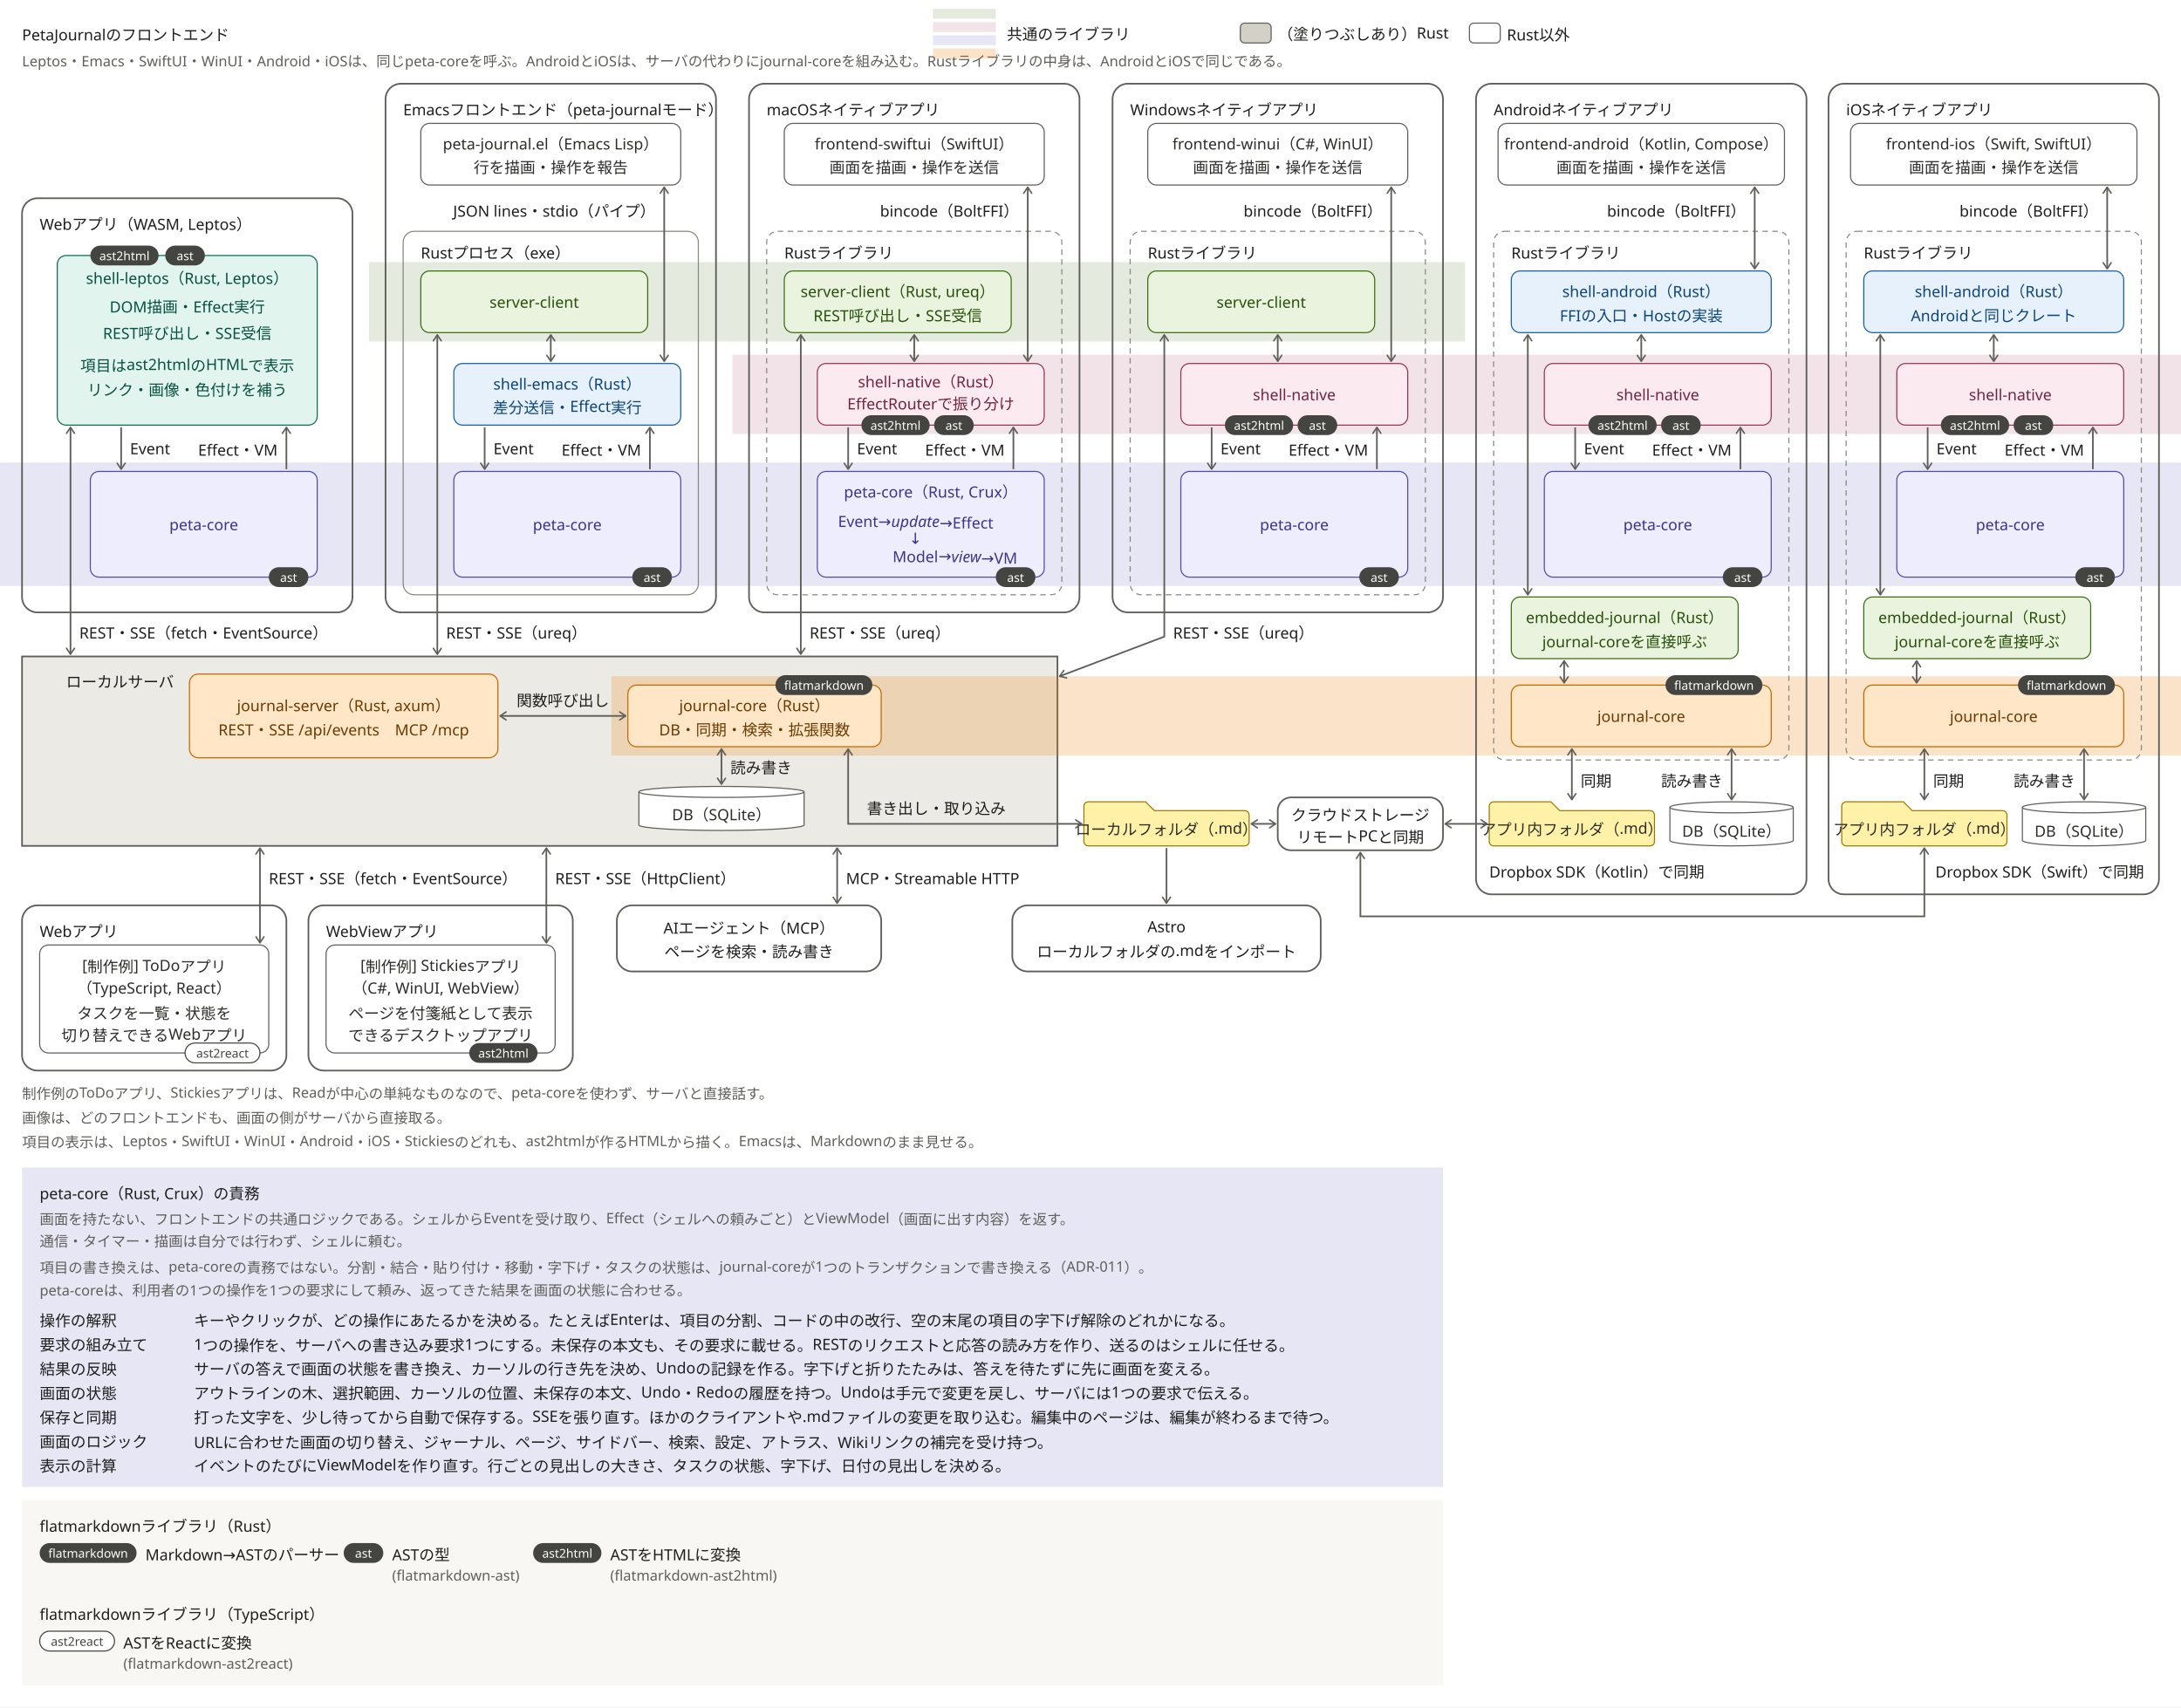
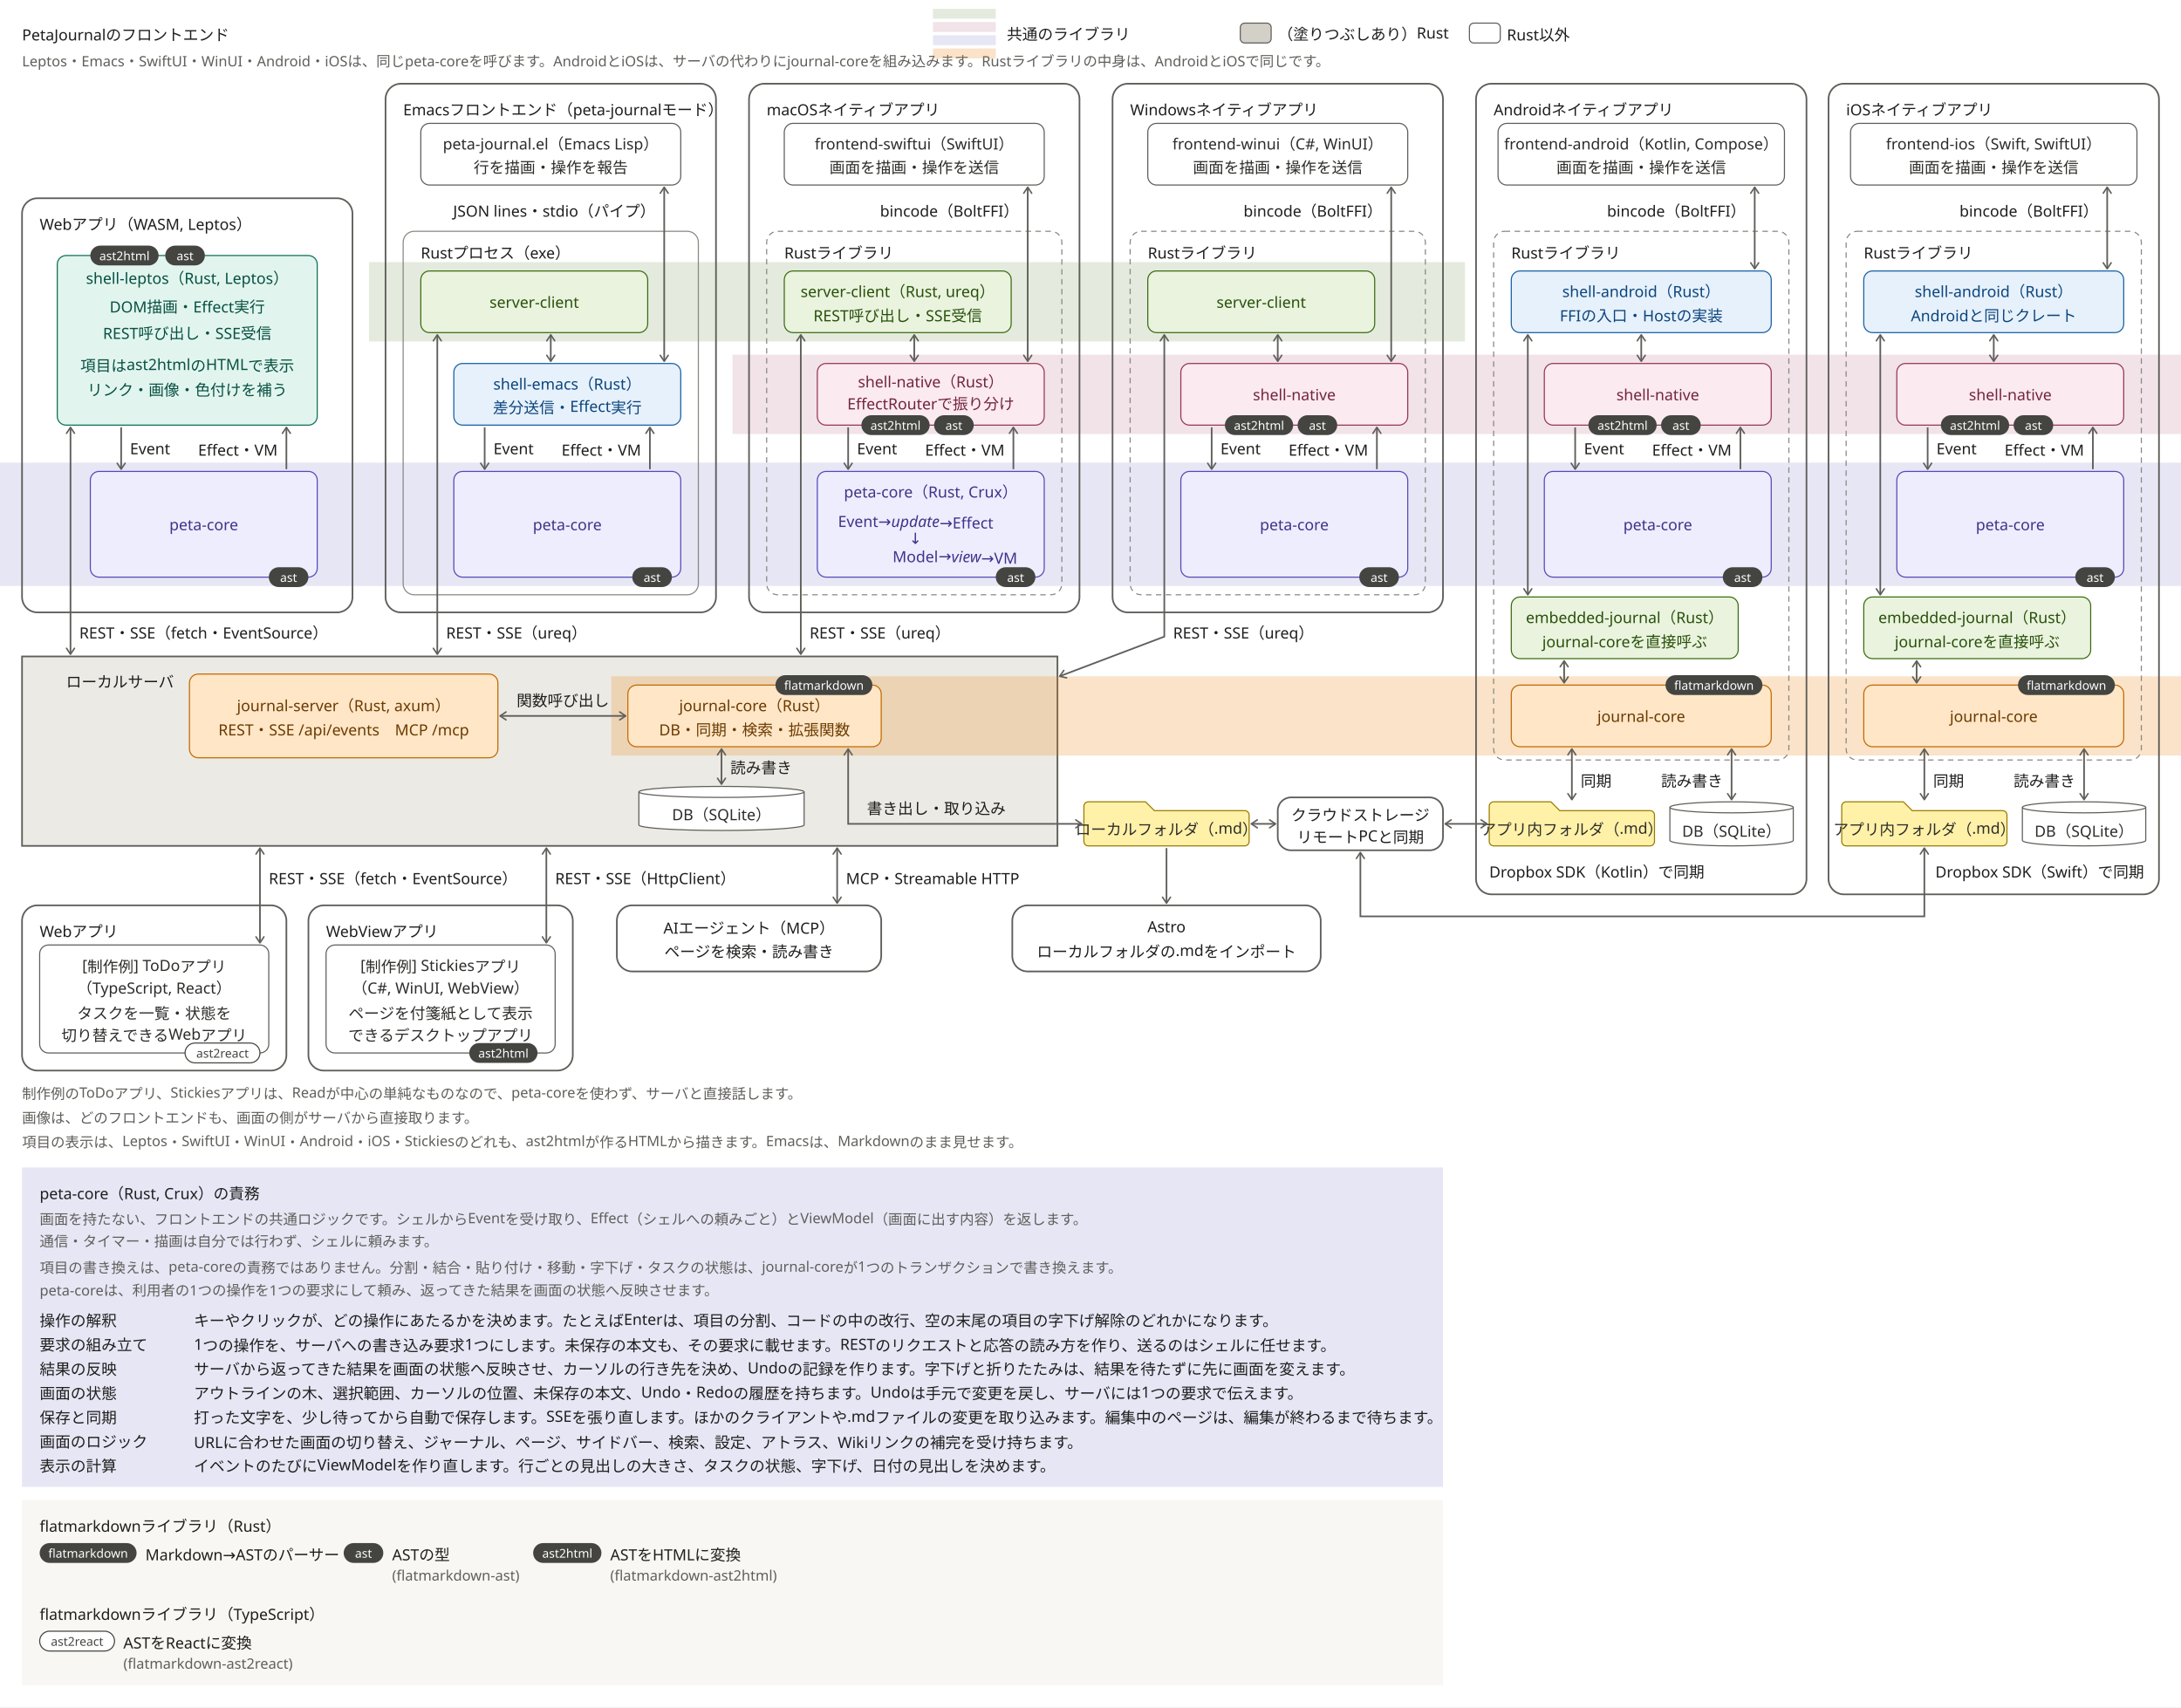
<svg xmlns="http://www.w3.org/2000/svg" width="1980" height="1550" viewBox="0 0 1980 1550" role="img">
  <defs>
    <marker id="arrow" viewBox="0 0 10 10" refX="8" refY="5" markerWidth="6" markerHeight="6" orient="auto-start-reverse">
      <path d="M2 1L8 5L2 9" fill="none" stroke="#5F5E5A" stroke-width="1.5" stroke-linecap="round" stroke-linejoin="round" />
    </marker>
    <style>
text { font-family: "Hiragino Sans", "Yu Gothic UI", "Meiryo", "Noto Sans JP", sans-serif; font-size: 14px; fill: #1F1E1D; }
.th { font-weight: 500; }
.note { font-size: 13px; fill: #5F5E5A; }
.arr { stroke: #5F5E5A; stroke-width: 1.5; fill: none; }
.frame { fill: none; stroke: #5F5E5A; stroke-width: 1.5; }
.inner { fill: none; stroke: #888780; stroke-width: 1; stroke-dasharray: 5 4; }
.teal rect { fill: #E1F5EE; stroke: #0F6E56; stroke-width: 1; }
.teal text { fill: #085041; }
.purple rect { fill: #EEEDFE; stroke: #534AB7; stroke-width: 1; }
.purple text { fill: #3C3489; }
.coral rect { fill: #FFE6C7; stroke: #C26A00; stroke-width: 1; }
.coral text { fill: #6B3A00; }
.gray rect { fill: #F1EFE8; stroke: #5F5E5A; stroke-width: 1; }
.gray text { fill: #2C2C2A; }
.blue rect { fill: #E6F1FB; stroke: #185FA5; stroke-width: 1; }
.blue text { fill: #0C447C; }
.pink rect { fill: #FBEAF0; stroke: #993556; stroke-width: 1; }
.pink text { fill: #72243E; }
.green rect { fill: #EAF3DE; stroke: #3B6D11; stroke-width: 1; }
.green text { fill: #27500A; }
.other rect { fill: #FFFFFF; }
.store path { fill: #FFFFFF; stroke: #5F5E5A; stroke-width: 1; stroke-linejoin: round; }
.store path.folder { fill: #FFF1A8; stroke: #9A7B00; }
.chip rect { fill: #444441; stroke: none; }
.chip text { fill: #FFFFFF; font-size: 11px; font-weight: 500; }
.wip rect { stroke-dasharray: 5 4; }
.badge rect { fill: #FAEEDA; stroke: #BA7517; stroke-width: 1; }
.badge text { fill: #854F0B; font-size: 12px; font-weight: 500; }
</style>
  </defs>
  <rect x="0" y="0" width="1980" height="1550" fill="#FFFFFF" />
  <rect x="0" y="420" width="1980" height="112" fill="#534AB7" fill-opacity="0.14" />
  <rect x="335" y="238" width="995" height="72" fill="#3B6D11" fill-opacity="0.14" />
  <rect x="665" y="322" width="1315" height="72" fill="#993556" fill-opacity="0.14" />
  <rect class="frame" x="20" y="596" width="940" height="172" style="fill:#ECEAE4" />
  <rect x="555" y="614" width="1425" height="72" fill="#E8830C" fill-opacity="0.22" />
  <text class="th" x="20" y="30" dominant-baseline="central">PetaJournalのフロントエンド</text>
-   <text class="note" x="20" y="54" dominant-baseline="central">Leptos・Emacs・SwiftUI・WinUI・Android・iOSは、同じpeta-coreを呼ぶ。AndroidとiOSは、サーバの代わりにjournal-coreを組み込む。Rustライブラリの中身は、AndroidとiOSで同じである。</text>
+   <text class="note" x="20" y="54" dominant-baseline="central">Leptos・Emacs・SwiftUI・WinUI・Android・iOSは、同じpeta-coreを呼びます。AndroidとiOSは、サーバの代わりにjournal-coreを組み込みます。Rustライブラリの中身は、AndroidとiOSで同じです。</text>
  <rect x="847" y="8" width="57" height="9" fill="#3B6D11" fill-opacity="0.14" />
  <rect x="847" y="20" width="57" height="9" fill="#993556" fill-opacity="0.14" />
  <rect x="847" y="32" width="57" height="9" fill="#534AB7" fill-opacity="0.14" />
  <rect x="847" y="44" width="57" height="9" fill="#E8830C" fill-opacity="0.22" />
  <text x="914" y="30" dominant-baseline="central">共通のライブラリ</text>
  <g class="gray">
    <rect x="1126" y="21" width="28" height="18" rx="4" style="fill:#D3D1C7" />
    <text x="1160" y="30" dominant-baseline="central" style="fill:#1F1E1D">（塗りつぶしあり）Rust</text>
  </g>
  <g class="gray other">
    <rect x="1334" y="21" width="28" height="18" rx="4" />
    <text x="1368" y="30" dominant-baseline="central" style="fill:#1F1E1D">Rust以外</text>
  </g>
  <g transform="translate(0,56)">
    <rect class="frame" x="20" y="124" width="300" height="376" rx="14" />
    <text class="th" x="36" y="146" dominant-baseline="central">Webアプリ（WASM, Leptos）</text>
    <rect class="frame" x="350" y="20" width="300" height="480" rx="14" />
    <text class="th" x="366" y="42" dominant-baseline="central">Emacsフロントエンド（peta-journalモード）</text>
    <rect class="inner" x="366" y="154" width="268" height="330" rx="10" style="stroke-dasharray:none" />
    <text x="382" y="172" dominant-baseline="central">Rustプロセス（exe）</text>
    <rect class="frame" x="680" y="20" width="300" height="480" rx="14" />
    <text class="th" x="696" y="42" dominant-baseline="central">macOSネイティブアプリ</text>
    <rect class="inner" x="696" y="154" width="268" height="330" rx="10" />
    <text x="712" y="172" dominant-baseline="central">Rustライブラリ</text>
    <g class="teal">
      <rect x="52" y="176" width="236" height="154" rx="8" />
      <text class="th" x="170" y="195" text-anchor="middle" dominant-baseline="central">shell-leptos（Rust, Leptos）</text>
      <text x="170" y="221" text-anchor="middle" dominant-baseline="central">DOM描画・Effect実行</text>
      <text x="170" y="245" text-anchor="middle" dominant-baseline="central">REST呼び出し・SSE受信</text>
      <text x="170" y="275" text-anchor="middle" dominant-baseline="central">項目はast2htmlのHTMLで表示</text>
      <text x="170" y="297" text-anchor="middle" dominant-baseline="central">リンク・画像・色付けを補う</text>
    </g>
    <g class="purple">
      <rect x="82" y="372" width="206" height="96" rx="8" />
      <text class="th" x="185" y="420" text-anchor="middle" dominant-baseline="central">peta-core</text>
    </g>
    <g class="gray other">
      <rect x="382" y="56" width="236" height="56" rx="8" />
      <text class="th" x="500" y="73" text-anchor="middle" dominant-baseline="central">peta-journal.el（Emacs Lisp）</text>
      <text x="500" y="95" text-anchor="middle" dominant-baseline="central">行を描画・操作を報告</text>
    </g>
    <g class="green">
      <rect x="382" y="190" width="206" height="56" rx="8" />
      <text class="th" x="485" y="218" text-anchor="middle" dominant-baseline="central">server-client</text>
    </g>
    <g class="blue">
      <rect x="412" y="274" width="206" height="56" rx="8" />
      <text class="th" x="515" y="291" text-anchor="middle" dominant-baseline="central">shell-emacs（Rust）</text>
      <text x="515" y="313" text-anchor="middle" dominant-baseline="central">差分送信・Effect実行</text>
    </g>
    <g class="purple">
      <rect x="412" y="372" width="206" height="96" rx="8" />
      <text class="th" x="515" y="420" text-anchor="middle" dominant-baseline="central">peta-core</text>
    </g>
    <g class="gray other">
      <rect x="712" y="56" width="236" height="56" rx="8" />
      <text class="th" x="830" y="73" text-anchor="middle" dominant-baseline="central">frontend-swiftui（SwiftUI）</text>
      <text x="830" y="95" text-anchor="middle" dominant-baseline="central">画面を描画・操作を送信</text>
    </g>
    <g class="green">
      <rect x="712" y="190" width="206" height="56" rx="8" />
      <text class="th" x="815" y="207" text-anchor="middle" dominant-baseline="central">server-client（Rust, ureq）</text>
      <text x="815" y="229" text-anchor="middle" dominant-baseline="central">REST呼び出し・SSE受信</text>
    </g>
    <g class="pink">
      <rect x="742" y="274" width="206" height="56" rx="8" />
      <text class="th" x="845" y="289" text-anchor="middle" dominant-baseline="central">shell-native（Rust）</text>
      <text x="845" y="309" text-anchor="middle" dominant-baseline="central">EffectRouterで振り分け</text>
    </g>
    <g class="purple">
      <rect x="742" y="372" width="206" height="96" rx="8" />
      <text class="th" x="845" y="389" text-anchor="middle" dominant-baseline="central">peta-core（Rust, Crux）</text>
      <text x="809" y="417" text-anchor="end" dominant-baseline="central">Event→</text>
      <text x="831" y="417" text-anchor="middle" dominant-baseline="central" font-style="italic">update</text>
      <text x="853" y="417" dominant-baseline="central">→Effect</text>
      <text x="831" y="433" text-anchor="middle" dominant-baseline="central">↓</text>
      <text x="831" y="449" text-anchor="middle" dominant-baseline="central">Model</text>
      <text x="852" y="449" dominant-baseline="central">→<tspan font-style="italic">view</tspan>→VM</text>
    </g>
    <line class="arr" x1="110" y1="332" x2="110" y2="370" marker-end="url(#arrow)" />
    <text x="118" y="351" dominant-baseline="central">Event</text>
    <line class="arr" x1="260" y1="370" x2="260" y2="332" marker-end="url(#arrow)" />
    <text x="252" y="351" text-anchor="end" dominant-baseline="central">Effect・VM</text>
    <line class="arr" x1="500" y1="248" x2="500" y2="272" marker-start="url(#arrow)" marker-end="url(#arrow)" />
    <line class="arr" x1="440" y1="332" x2="440" y2="370" marker-end="url(#arrow)" />
    <text x="448" y="351" dominant-baseline="central">Event</text>
    <line class="arr" x1="590" y1="370" x2="590" y2="332" marker-end="url(#arrow)" />
    <text x="582" y="351" text-anchor="end" dominant-baseline="central">Effect・VM</text>
    <line class="arr" x1="830" y1="248" x2="830" y2="272" marker-start="url(#arrow)" marker-end="url(#arrow)" />
    <line class="arr" x1="770" y1="332" x2="770" y2="370" marker-end="url(#arrow)" />
    <text x="778" y="351" dominant-baseline="central">Event</text>
    <line class="arr" x1="920" y1="370" x2="920" y2="332" marker-end="url(#arrow)" />
    <text x="912" y="351" text-anchor="end" dominant-baseline="central">Effect・VM</text>
    <line class="arr" x1="603" y1="114" x2="603" y2="272" marker-start="url(#arrow)" marker-end="url(#arrow)" />
    <text x="595" y="134" text-anchor="end" dominant-baseline="central">JSON lines・stdio（パイプ）</text>
    <line class="arr" x1="933" y1="114" x2="933" y2="272" marker-start="url(#arrow)" marker-end="url(#arrow)" />
    <text x="925" y="134" text-anchor="end" dominant-baseline="central">bincode（BoltFFI）</text>
    <line class="arr" x1="64" y1="332" x2="64" y2="538" marker-start="url(#arrow)" marker-end="url(#arrow)" />
    <text x="72" y="517" dominant-baseline="central">REST・SSE（fetch・EventSource）</text>
    <line class="arr" x1="397" y1="248" x2="397" y2="538" marker-start="url(#arrow)" marker-end="url(#arrow)" />
    <text x="405" y="517" dominant-baseline="central">REST・SSE（ureq）</text>
    <line class="arr" x1="727" y1="248" x2="727" y2="538" marker-start="url(#arrow)" marker-end="url(#arrow)" />
    <text x="735" y="517" dominant-baseline="central">REST・SSE（ureq）</text>
    <rect class="frame" x="1010" y="20" width="300" height="480" rx="14" />
    <text class="th" x="1026" y="42" dominant-baseline="central">Windowsネイティブアプリ</text>
    <rect class="inner" x="1026" y="154" width="268" height="330" rx="10" />
    <text x="1042" y="172" dominant-baseline="central">Rustライブラリ</text>
    <g class="gray other">
      <rect x="1042" y="56" width="236" height="56" rx="8" />
      <text class="th" x="1160" y="73" text-anchor="middle" dominant-baseline="central">frontend-winui（C#, WinUI）</text>
      <text x="1160" y="95" text-anchor="middle" dominant-baseline="central">画面を描画・操作を送信</text>
    </g>
    <g class="green">
      <rect x="1042" y="190" width="206" height="56" rx="8" />
      <text class="th" x="1145" y="218" text-anchor="middle" dominant-baseline="central">server-client</text>
    </g>
    <g class="pink">
      <rect x="1072" y="274" width="206" height="56" rx="8" />
      <text class="th" x="1175" y="302" text-anchor="middle" dominant-baseline="central">shell-native</text>
    </g>
    <g class="purple">
      <rect x="1072" y="372" width="206" height="96" rx="8" />
      <text class="th" x="1175" y="420" text-anchor="middle" dominant-baseline="central">peta-core</text>
    </g>
    <line class="arr" x1="1160" y1="248" x2="1160" y2="272" marker-start="url(#arrow)" marker-end="url(#arrow)" />
    <line class="arr" x1="1100" y1="332" x2="1100" y2="370" marker-end="url(#arrow)" />
    <text x="1108" y="351" dominant-baseline="central">Event</text>
    <line class="arr" x1="1250" y1="370" x2="1250" y2="332" marker-end="url(#arrow)" />
    <text x="1242" y="351" text-anchor="end" dominant-baseline="central">Effect・VM</text>
    <line class="arr" x1="1263" y1="114" x2="1263" y2="272" marker-start="url(#arrow)" marker-end="url(#arrow)" />
    <text x="1255" y="134" text-anchor="end" dominant-baseline="central">bincode（BoltFFI）</text>
    <path class="arr" d="M1057 248V522L962 558" marker-start="url(#arrow)" marker-end="url(#arrow)" />
    <text x="1065" y="517" dominant-baseline="central">REST・SSE（ureq）</text>
    <g class="chip">
      <rect x="1234" y="459" width="36" height="18" rx="9" />
      <text x="1252" y="468" text-anchor="middle" dominant-baseline="central">ast</text>
      <rect x="1112" y="321" width="62" height="18" rx="9" />
      <text x="1143" y="330" text-anchor="middle" dominant-baseline="central">ast2html</text>
      <rect x="1178" y="321" width="36" height="18" rx="9" />
      <text x="1196" y="330" text-anchor="middle" dominant-baseline="central">ast</text>
    </g>
    <rect class="frame" x="1340" y="20" width="300" height="736" rx="14" />
    <text class="th" x="1356" y="42" dominant-baseline="central">Androidネイティブアプリ</text>
    <rect class="inner" x="1356" y="154" width="268" height="480" rx="10" />
    <text x="1372" y="172" dominant-baseline="central">Rustライブラリ</text>
    <g class="gray other">
      <rect x="1360" y="56" width="260" height="56" rx="8" />
      <text class="th" x="1490" y="73" text-anchor="middle" dominant-baseline="central">frontend-android（Kotlin, Compose）</text>
      <text x="1490" y="95" text-anchor="middle" dominant-baseline="central">画面を描画・操作を送信</text>
    </g>
    <g class="green">
      <rect x="1372" y="486" width="206" height="56" rx="8" />
      <text class="th" x="1475" y="503" text-anchor="middle" dominant-baseline="central">embedded-journal（Rust）</text>
      <text x="1475" y="525" text-anchor="middle" dominant-baseline="central">journal-coreを直接呼ぶ</text>
    </g>
    <g class="blue">
      <rect x="1372" y="190" width="236" height="56" rx="8" />
      <text class="th" x="1490" y="207" text-anchor="middle" dominant-baseline="central">shell-android（Rust）</text>
      <text x="1490" y="229" text-anchor="middle" dominant-baseline="central">FFIの入口・Hostの実装</text>
    </g>
    <g class="pink">
      <rect x="1402" y="274" width="206" height="56" rx="8" />
      <text class="th" x="1505" y="302" text-anchor="middle" dominant-baseline="central">shell-native</text>
    </g>
    <g class="purple">
      <rect x="1402" y="372" width="206" height="96" rx="8" />
      <text class="th" x="1505" y="420" text-anchor="middle" dominant-baseline="central">peta-core</text>
    </g>
    <line class="arr" x1="1490" y1="248" x2="1490" y2="272" marker-start="url(#arrow)" marker-end="url(#arrow)" />
    <g class="coral">
      <rect x="1372" y="566" width="236" height="56" rx="8" />
      <text class="th" x="1490" y="594" text-anchor="middle" dominant-baseline="central">journal-core</text>
    </g>
    <line class="arr" x1="1387" y1="248" x2="1387" y2="484" marker-start="url(#arrow)" marker-end="url(#arrow)" />
    <line class="arr" x1="1430" y1="332" x2="1430" y2="370" marker-end="url(#arrow)" />
    <text x="1438" y="351" dominant-baseline="central">Event</text>
    <line class="arr" x1="1580" y1="370" x2="1580" y2="332" marker-end="url(#arrow)" />
    <text x="1572" y="351" text-anchor="end" dominant-baseline="central">Effect・VM</text>
    <line class="arr" x1="1593" y1="114" x2="1593" y2="188" marker-start="url(#arrow)" marker-end="url(#arrow)" />
    <text x="1585" y="134" text-anchor="end" dominant-baseline="central">bincode（BoltFFI）</text>
    <line class="arr" x1="1420" y1="544" x2="1420" y2="564" marker-start="url(#arrow)" marker-end="url(#arrow)" />
    <g class="gray store">
      <path class="folder" d="M1356 672H1408L1416 680H1498a4 4 0 0 1 4 4V708a4 4 0 0 1 -4 4H1356a4 4 0 0 1 -4 -4V676a4 4 0 0 1 4 -4Z" />
      <text class="th" x="1427" y="696" text-anchor="middle" dominant-baseline="central">アプリ内フォルダ（.md）</text>
      <path d="M1516 677a56 5 0 0 1 112 0V707a56 5 0 0 1 -112 0Z" />
      <path d="M1516 677a56 5 0 0 0 112 0" style="fill:none" />
      <text class="th" x="1572" y="697" text-anchor="middle" dominant-baseline="central">DB（SQLite）</text>
    </g>
    <line class="arr" x1="1427" y1="624" x2="1427" y2="670" marker-start="url(#arrow)" marker-end="url(#arrow)" />
    <text x="1435" y="652" dominant-baseline="central">同期</text>
    <line class="arr" x1="1572" y1="624" x2="1572" y2="670" marker-start="url(#arrow)" marker-end="url(#arrow)" />
    <text x="1564" y="652" text-anchor="end" dominant-baseline="central">読み書き</text>
    <line class="arr" x1="1312" y1="692" x2="1350" y2="692" marker-start="url(#arrow)" marker-end="url(#arrow)" />
    <text x="1352" y="734" dominant-baseline="central">Dropbox SDK（Kotlin）で同期</text>
    <g class="chip">
      <rect x="1564" y="459" width="36" height="18" rx="9" />
      <text x="1582" y="468" text-anchor="middle" dominant-baseline="central">ast</text>
      <rect x="1442" y="321" width="62" height="18" rx="9" />
      <text x="1473" y="330" text-anchor="middle" dominant-baseline="central">ast2html</text>
      <rect x="1508" y="321" width="36" height="18" rx="9" />
      <text x="1526" y="330" text-anchor="middle" dominant-baseline="central">ast</text>
      <rect x="1512" y="557" width="88" height="18" rx="9" />
      <text x="1556" y="566" text-anchor="middle" dominant-baseline="central">flatmarkdown</text>
    </g>
    <rect class="frame" x="1660" y="20" width="300" height="736" rx="14" />
    <text class="th" x="1676" y="42" dominant-baseline="central">iOSネイティブアプリ</text>
    <rect class="inner" x="1676" y="154" width="268" height="480" rx="10" />
    <text x="1692" y="172" dominant-baseline="central">Rustライブラリ</text>
    <g class="gray other">
      <rect x="1680" y="56" width="260" height="56" rx="8" />
      <text class="th" x="1810" y="73" text-anchor="middle" dominant-baseline="central">frontend-ios（Swift, SwiftUI）</text>
      <text x="1810" y="95" text-anchor="middle" dominant-baseline="central">画面を描画・操作を送信</text>
    </g>
    <g class="green">
      <rect x="1692" y="486" width="206" height="56" rx="8" />
      <text class="th" x="1795" y="503" text-anchor="middle" dominant-baseline="central">embedded-journal（Rust）</text>
      <text x="1795" y="525" text-anchor="middle" dominant-baseline="central">journal-coreを直接呼ぶ</text>
    </g>
    <g class="blue">
      <rect x="1692" y="190" width="236" height="56" rx="8" />
      <text class="th" x="1810" y="207" text-anchor="middle" dominant-baseline="central">shell-android（Rust）</text>
      <text x="1810" y="229" text-anchor="middle" dominant-baseline="central">Androidと同じクレート</text>
    </g>
    <g class="pink">
      <rect x="1722" y="274" width="206" height="56" rx="8" />
      <text class="th" x="1825" y="302" text-anchor="middle" dominant-baseline="central">shell-native</text>
    </g>
    <g class="purple">
      <rect x="1722" y="372" width="206" height="96" rx="8" />
      <text class="th" x="1825" y="420" text-anchor="middle" dominant-baseline="central">peta-core</text>
    </g>
    <line class="arr" x1="1810" y1="248" x2="1810" y2="272" marker-start="url(#arrow)" marker-end="url(#arrow)" />
    <g class="coral">
      <rect x="1692" y="566" width="236" height="56" rx="8" />
      <text class="th" x="1810" y="594" text-anchor="middle" dominant-baseline="central">journal-core</text>
    </g>
    <line class="arr" x1="1707" y1="248" x2="1707" y2="484" marker-start="url(#arrow)" marker-end="url(#arrow)" />
    <line class="arr" x1="1750" y1="332" x2="1750" y2="370" marker-end="url(#arrow)" />
    <text x="1758" y="351" dominant-baseline="central">Event</text>
    <line class="arr" x1="1900" y1="370" x2="1900" y2="332" marker-end="url(#arrow)" />
    <text x="1892" y="351" text-anchor="end" dominant-baseline="central">Effect・VM</text>
    <line class="arr" x1="1913" y1="114" x2="1913" y2="188" marker-start="url(#arrow)" marker-end="url(#arrow)" />
    <text x="1905" y="134" text-anchor="end" dominant-baseline="central">bincode（BoltFFI）</text>
    <line class="arr" x1="1740" y1="544" x2="1740" y2="564" marker-start="url(#arrow)" marker-end="url(#arrow)" />
    <g class="gray store">
      <path class="folder" d="M1676 672H1728L1736 680H1818a4 4 0 0 1 4 4V708a4 4 0 0 1 -4 4H1676a4 4 0 0 1 -4 -4V676a4 4 0 0 1 4 -4Z" />
      <text class="th" x="1747" y="696" text-anchor="middle" dominant-baseline="central">アプリ内フォルダ（.md）</text>
      <path d="M1836 677a56 5 0 0 1 112 0V707a56 5 0 0 1 -112 0Z" />
      <path d="M1836 677a56 5 0 0 0 112 0" style="fill:none" />
      <text class="th" x="1892" y="697" text-anchor="middle" dominant-baseline="central">DB（SQLite）</text>
    </g>
    <line class="arr" x1="1747" y1="624" x2="1747" y2="670" marker-start="url(#arrow)" marker-end="url(#arrow)" />
    <text x="1755" y="652" dominant-baseline="central">同期</text>
    <line class="arr" x1="1892" y1="624" x2="1892" y2="670" marker-start="url(#arrow)" marker-end="url(#arrow)" />
    <text x="1884" y="652" text-anchor="end" dominant-baseline="central">読み書き</text>
    <path class="arr" d="M1235 718V776H1747V714" marker-start="url(#arrow)" marker-end="url(#arrow)" />
    <text x="1757" y="734" dominant-baseline="central">Dropbox SDK（Swift）で同期</text>
    <g class="chip">
      <rect x="1884" y="459" width="36" height="18" rx="9" />
      <text x="1902" y="468" text-anchor="middle" dominant-baseline="central">ast</text>
      <rect x="1762" y="321" width="62" height="18" rx="9" />
      <text x="1793" y="330" text-anchor="middle" dominant-baseline="central">ast2html</text>
      <rect x="1828" y="321" width="36" height="18" rx="9" />
      <text x="1846" y="330" text-anchor="middle" dominant-baseline="central">ast</text>
      <rect x="1832" y="557" width="88" height="18" rx="9" />
      <text x="1876" y="566" text-anchor="middle" dominant-baseline="central">flatmarkdown</text>
    </g>
    <text class="th" x="60" y="562" dominant-baseline="central">ローカルサーバ</text>
    <g class="coral">
      <rect x="172" y="556" width="280" height="76" rx="8" />
      <text class="th" x="312" y="583" text-anchor="middle" dominant-baseline="central">journal-server（Rust, axum）</text>
      <text x="312" y="605" text-anchor="middle" dominant-baseline="central">REST・SSE /api/events　MCP /mcp</text>
      <rect x="570" y="566" width="230" height="56" rx="8" />
      <text class="th" x="685" y="583" text-anchor="middle" dominant-baseline="central">journal-core（Rust）</text>
      <text x="685" y="605" text-anchor="middle" dominant-baseline="central">DB・同期・検索・拡張関数</text>
    </g>
    <line class="arr" x1="454" y1="594" x2="568" y2="594" marker-start="url(#arrow)" marker-end="url(#arrow)" />
    <text x="511" y="579" text-anchor="middle" dominant-baseline="central">関数呼び出し</text>
    <g class="gray store">
      <path class="folder" d="M988 672H1040L1048 680H1130a4 4 0 0 1 4 4V708a4 4 0 0 1 -4 4H988a4 4 0 0 1 -4 -4V676a4 4 0 0 1 4 -4Z" />
      <text class="th" x="1059" y="696" text-anchor="middle" dominant-baseline="central">ローカルフォルダ（.md）</text>
      <path d="M580 663a75 5 0 0 1 150 0V693a75 5 0 0 1 -150 0Z" />
      <path d="M580 663a75 5 0 0 0 150 0" style="fill:none" />
      <text class="th" x="655" y="682" text-anchor="middle" dominant-baseline="central">DB（SQLite）</text>
    </g>
    <path class="arr" d="M770 624V692H982" marker-start="url(#arrow)" marker-end="url(#arrow)" />
    <text x="850" y="677" text-anchor="middle" dominant-baseline="central">書き出し・取り込み</text>
    <line class="arr" x1="655" y1="624" x2="655" y2="656" marker-start="url(#arrow)" marker-end="url(#arrow)" />
    <text x="663" y="640" dominant-baseline="central">読み書き</text>
    <rect class="frame" x="1160" y="668" width="150" height="48" rx="12" />
    <text class="th" x="1235" y="683" text-anchor="middle" dominant-baseline="central">クラウドストレージ</text>
    <text x="1235" y="703" text-anchor="middle" dominant-baseline="central">リモートPCと同期</text>
    <line class="arr" x1="1136" y1="692" x2="1158" y2="692" marker-start="url(#arrow)" marker-end="url(#arrow)" />
    <g class="chip">
      <rect x="82" y="167" width="62" height="18" rx="9" />
      <text x="113" y="176" text-anchor="middle" dominant-baseline="central">ast2html</text>
      <rect x="150" y="167" width="36" height="18" rx="9" />
      <text x="168" y="176" text-anchor="middle" dominant-baseline="central">ast</text>
      <rect x="244" y="459" width="36" height="18" rx="9" />
      <text x="262" y="468" text-anchor="middle" dominant-baseline="central">ast</text>
      <rect x="904" y="459" width="36" height="18" rx="9" />
      <text x="922" y="468" text-anchor="middle" dominant-baseline="central">ast</text>
      <rect x="782" y="321" width="62" height="18" rx="9" />
      <text x="813" y="330" text-anchor="middle" dominant-baseline="central">ast2html</text>
      <rect x="848" y="321" width="36" height="18" rx="9" />
      <text x="866" y="330" text-anchor="middle" dominant-baseline="central">ast</text>
      <rect x="574" y="459" width="36" height="18" rx="9" />
      <text x="592" y="468" text-anchor="middle" dominant-baseline="central">ast</text>
      <rect x="704" y="557" width="88" height="18" rx="9" />
      <text x="748" y="566" text-anchor="middle" dominant-baseline="central">flatmarkdown</text>
    </g>
    <g transform="translate(0,76)">
      <rect class="frame" x="20" y="690" width="240" height="150" rx="14" />
      <text class="th" x="36" y="712" dominant-baseline="central">Webアプリ</text>
      <g class="gray other">
        <rect x="36" y="726" width="208" height="98" rx="8" />
        <text class="th" x="140" y="744" text-anchor="middle" dominant-baseline="central">[制作例] ToDoアプリ</text>
        <text class="th" x="140" y="764" text-anchor="middle" dominant-baseline="central">（TypeScript, React）</text>
        <text x="140" y="787" text-anchor="middle" dominant-baseline="central">タスクを一覧・状態を</text>
        <text x="140" y="807" text-anchor="middle" dominant-baseline="central">切り替えできるWebアプリ</text>
      </g>
      <line class="arr" x1="236" y1="638" x2="236" y2="724" marker-start="url(#arrow)" marker-end="url(#arrow)" />
      <text x="244" y="664" dominant-baseline="central">REST・SSE（fetch・EventSource）</text>
      <rect class="frame" x="280" y="690" width="240" height="150" rx="14" />
      <text class="th" x="296" y="712" dominant-baseline="central">WebViewアプリ</text>
      <g class="gray other">
        <rect x="296" y="726" width="208" height="98" rx="8" />
        <text class="th" x="400" y="744" text-anchor="middle" dominant-baseline="central">[制作例] Stickiesアプリ</text>
        <text class="th" x="400" y="764" text-anchor="middle" dominant-baseline="central">（C#, WinUI, WebView）</text>
        <text x="400" y="787" text-anchor="middle" dominant-baseline="central">ページを付箋紙として表示</text>
        <text x="400" y="807" text-anchor="middle" dominant-baseline="central">できるデスクトップアプリ</text>
      </g>
      <line class="arr" x1="496" y1="638" x2="496" y2="724" marker-start="url(#arrow)" marker-end="url(#arrow)" />
      <text x="504" y="664" dominant-baseline="central">REST・SSE（HttpClient）</text>
      <rect class="frame" x="560" y="690" width="240" height="60" rx="14" />
      <text class="th" x="680" y="709" text-anchor="middle" dominant-baseline="central">AIエージェント（MCP）</text>
      <text x="680" y="731" text-anchor="middle" dominant-baseline="central">ページを検索・読み書き</text>
      <line class="arr" x1="760" y1="638" x2="760" y2="688" marker-start="url(#arrow)" marker-end="url(#arrow)" />
      <text x="768" y="664" dominant-baseline="central">MCP・Streamable HTTP</text>
      <rect class="frame" x="919" y="690" width="280" height="60" rx="14" />
      <text class="th" x="1059" y="709" text-anchor="middle" dominant-baseline="central">Astro</text>
      <text x="1059" y="731" text-anchor="middle" dominant-baseline="central">ローカルフォルダの.mdをインポート</text>
      <line class="arr" x1="1059" y1="638" x2="1059" y2="688" marker-end="url(#arrow)" />
      <g class="chip">
        <rect x="168" y="815" width="68" height="18" rx="9" style="fill:#FFFFFF;stroke:#444441;stroke-width:1" />
        <text x="202" y="824" text-anchor="middle" dominant-baseline="central" style="fill:#444441">ast2react</text>
        <rect x="426" y="815" width="62" height="18" rx="9" />
        <text x="457" y="824" text-anchor="middle" dominant-baseline="central">ast2html</text>
      </g>
-       <text class="note" x="20" y="860" dominant-baseline="central">制作例のToDoアプリ、Stickiesアプリは、Readが中心の単純なものなので、peta-coreを使わず、サーバと直接話す。</text>
-       <text class="note" x="20" y="882" dominant-baseline="central">画像は、どのフロントエンドも、画面の側がサーバから直接取る。</text>
-       <text class="note" x="20" y="904" dominant-baseline="central">項目の表示は、Leptos・SwiftUI・WinUI・Android・iOS・Stickiesのどれも、ast2htmlが作るHTMLから描く。Emacsは、Markdownのまま見せる。</text>
+       <text class="note" x="20" y="860" dominant-baseline="central">制作例のToDoアプリ、Stickiesアプリは、Readが中心の単純なものなので、peta-coreを使わず、サーバと直接話します。</text>
+       <text class="note" x="20" y="882" dominant-baseline="central">画像は、どのフロントエンドも、画面の側がサーバから直接取ります。</text>
+       <text class="note" x="20" y="904" dominant-baseline="central">項目の表示は、Leptos・SwiftUI・WinUI・Android・iOS・Stickiesのどれも、ast2htmlが作るHTMLから描きます。Emacsは、Markdownのまま見せます。</text>
      <g transform="translate(0,308)">
        <rect x="20" y="620" width="1290" height="290" fill="#534AB7" fill-opacity="0.14" />
        <text class="th" x="36" y="642" dominant-baseline="central">peta-core（Rust, Crux）の責務</text>
-         <text class="note" x="36" y="666" dominant-baseline="central">画面を持たない、フロントエンドの共通ロジックである。シェルからEventを受け取り、Effect（シェルへの頼みごと）とViewModel（画面に出す内容）を返す。</text>
-         <text class="note" x="36" y="686" dominant-baseline="central">通信・タイマー・描画は自分では行わず、シェルに頼む。</text>
-         <text class="note" x="36" y="710" dominant-baseline="central">項目の書き換えは、peta-coreの責務ではない。分割・結合・貼り付け・移動・字下げ・タスクの状態は、journal-coreが1つのトランザクションで書き換える（ADR-011）。</text>
-         <text class="note" x="36" y="730" dominant-baseline="central">peta-coreは、利用者の1つの操作を1つの要求にして頼み、返ってきた結果を画面の状態に合わせる。</text>
+         <text class="note" x="36" y="666" dominant-baseline="central">画面を持たない、フロントエンドの共通ロジックです。シェルからEventを受け取り、Effect（シェルへの頼みごと）とViewModel（画面に出す内容）を返します。</text>
+         <text class="note" x="36" y="686" dominant-baseline="central">通信・タイマー・描画は自分では行わず、シェルに頼みます。</text>
+         <text class="note" x="36" y="710" dominant-baseline="central">項目の書き換えは、peta-coreの責務ではありません。分割・結合・貼り付け・移動・字下げ・タスクの状態は、journal-coreが1つのトランザクションで書き換えます。</text>
+         <text class="note" x="36" y="730" dominant-baseline="central">peta-coreは、利用者の1つの操作を1つの要求にして頼み、返ってきた結果を画面の状態へ反映させます。</text>
        <text class="th" x="36" y="758" dominant-baseline="central">操作の解釈</text>
-         <text x="176" y="758" dominant-baseline="central">キーやクリックが、どの操作にあたるかを決める。たとえばEnterは、項目の分割、コードの中の改行、空の末尾の項目の字下げ解除のどれかになる。</text>
+         <text x="176" y="758" dominant-baseline="central">キーやクリックが、どの操作にあたるかを決めます。たとえばEnterは、項目の分割、コードの中の改行、空の末尾の項目の字下げ解除のどれかになります。</text>
        <text class="th" x="36" y="780" dominant-baseline="central">要求の組み立て</text>
-         <text x="176" y="780" dominant-baseline="central">1つの操作を、サーバへの書き込み要求1つにする。未保存の本文も、その要求に載せる。RESTのリクエストと応答の読み方を作り、送るのはシェルに任せる。</text>
+         <text x="176" y="780" dominant-baseline="central">1つの操作を、サーバへの書き込み要求1つにします。未保存の本文も、その要求に載せます。RESTのリクエストと応答の読み方を作り、送るのはシェルに任せます。</text>
        <text class="th" x="36" y="802" dominant-baseline="central">結果の反映</text>
-         <text x="176" y="802" dominant-baseline="central">サーバの答えで画面の状態を書き換え、カーソルの行き先を決め、Undoの記録を作る。字下げと折りたたみは、答えを待たずに先に画面を変える。</text>
+         <text x="176" y="802" dominant-baseline="central">サーバから返ってきた結果を画面の状態へ反映させ、カーソルの行き先を決め、Undoの記録を作ります。字下げと折りたたみは、結果を待たずに先に画面を変えます。</text>
        <text class="th" x="36" y="824" dominant-baseline="central">画面の状態</text>
-         <text x="176" y="824" dominant-baseline="central">アウトラインの木、選択範囲、カーソルの位置、未保存の本文、Undo・Redoの履歴を持つ。Undoは手元で変更を戻し、サーバには1つの要求で伝える。</text>
+         <text x="176" y="824" dominant-baseline="central">アウトラインの木、選択範囲、カーソルの位置、未保存の本文、Undo・Redoの履歴を持ちます。Undoは手元で変更を戻し、サーバには1つの要求で伝えます。</text>
        <text class="th" x="36" y="846" dominant-baseline="central">保存と同期</text>
-         <text x="176" y="846" dominant-baseline="central">打った文字を、少し待ってから自動で保存する。SSEを張り直す。ほかのクライアントや.mdファイルの変更を取り込む。編集中のページは、編集が終わるまで待つ。</text>
+         <text x="176" y="846" dominant-baseline="central">打った文字を、少し待ってから自動で保存します。SSEを張り直します。ほかのクライアントや.mdファイルの変更を取り込みます。編集中のページは、編集が終わるまで待ちます。</text>
        <text class="th" x="36" y="868" dominant-baseline="central">画面のロジック</text>
-         <text x="176" y="868" dominant-baseline="central">URLに合わせた画面の切り替え、ジャーナル、ページ、サイドバー、検索、設定、アトラス、Wikiリンクの補完を受け持つ。</text>
+         <text x="176" y="868" dominant-baseline="central">URLに合わせた画面の切り替え、ジャーナル、ページ、サイドバー、検索、設定、アトラス、Wikiリンクの補完を受け持ちます。</text>
        <text class="th" x="36" y="890" dominant-baseline="central">表示の計算</text>
-         <text x="176" y="890" dominant-baseline="central">イベントのたびにViewModelを作り直す。行ごとの見出しの大きさ、タスクの状態、字下げ、日付の見出しを決める。</text>
+         <text x="176" y="890" dominant-baseline="central">イベントのたびにViewModelを作り直します。行ごとの見出しの大きさ、タスクの状態、字下げ、日付の見出しを決めます。</text>
      </g>
      <g transform="translate(0,610)">
        <rect x="20" y="620" width="1290" height="168" fill="#F8F7F3" />
        <text class="th" x="36" y="642" dominant-baseline="central">flatmarkdownライブラリ（Rust）</text>
        <g class="chip">
          <rect x="36" y="659" width="88" height="18" rx="9" />
          <text x="80" y="668" text-anchor="middle" dominant-baseline="central">flatmarkdown</text>
          <rect x="312" y="659" width="36" height="18" rx="9" />
          <text x="330" y="668" text-anchor="middle" dominant-baseline="central">ast</text>
          <rect x="484" y="659" width="62" height="18" rx="9" />
          <text x="515" y="668" text-anchor="middle" dominant-baseline="central">ast2html</text>
        </g>
        <text x="132" y="668" dominant-baseline="central">Markdown→ASTのパーサー</text>
        <text x="356" y="668" dominant-baseline="central">ASTの型</text>
        <text class="note" x="356" y="688" dominant-baseline="central">(flatmarkdown-ast)</text>
        <text x="554" y="668" dominant-baseline="central">ASTをHTMLに変換</text>
        <text class="note" x="554" y="688" dominant-baseline="central">(flatmarkdown-ast2html)</text>
        <g class="chip">
          <rect x="36" y="739" width="68" height="18" rx="9" style="fill:#FFFFFF;stroke:#444441;stroke-width:1" />
          <text x="70" y="748" text-anchor="middle" dominant-baseline="central" style="fill:#444441">ast2react</text>
        </g>
        <text class="th" x="36" y="722" dominant-baseline="central">flatmarkdownライブラリ（TypeScript）</text>
        <text x="112" y="748" dominant-baseline="central">ASTをReactに変換</text>
        <text class="note" x="112" y="768" dominant-baseline="central">(flatmarkdown-ast2react)</text>
      </g>
    </g>
  </g>
</svg>
